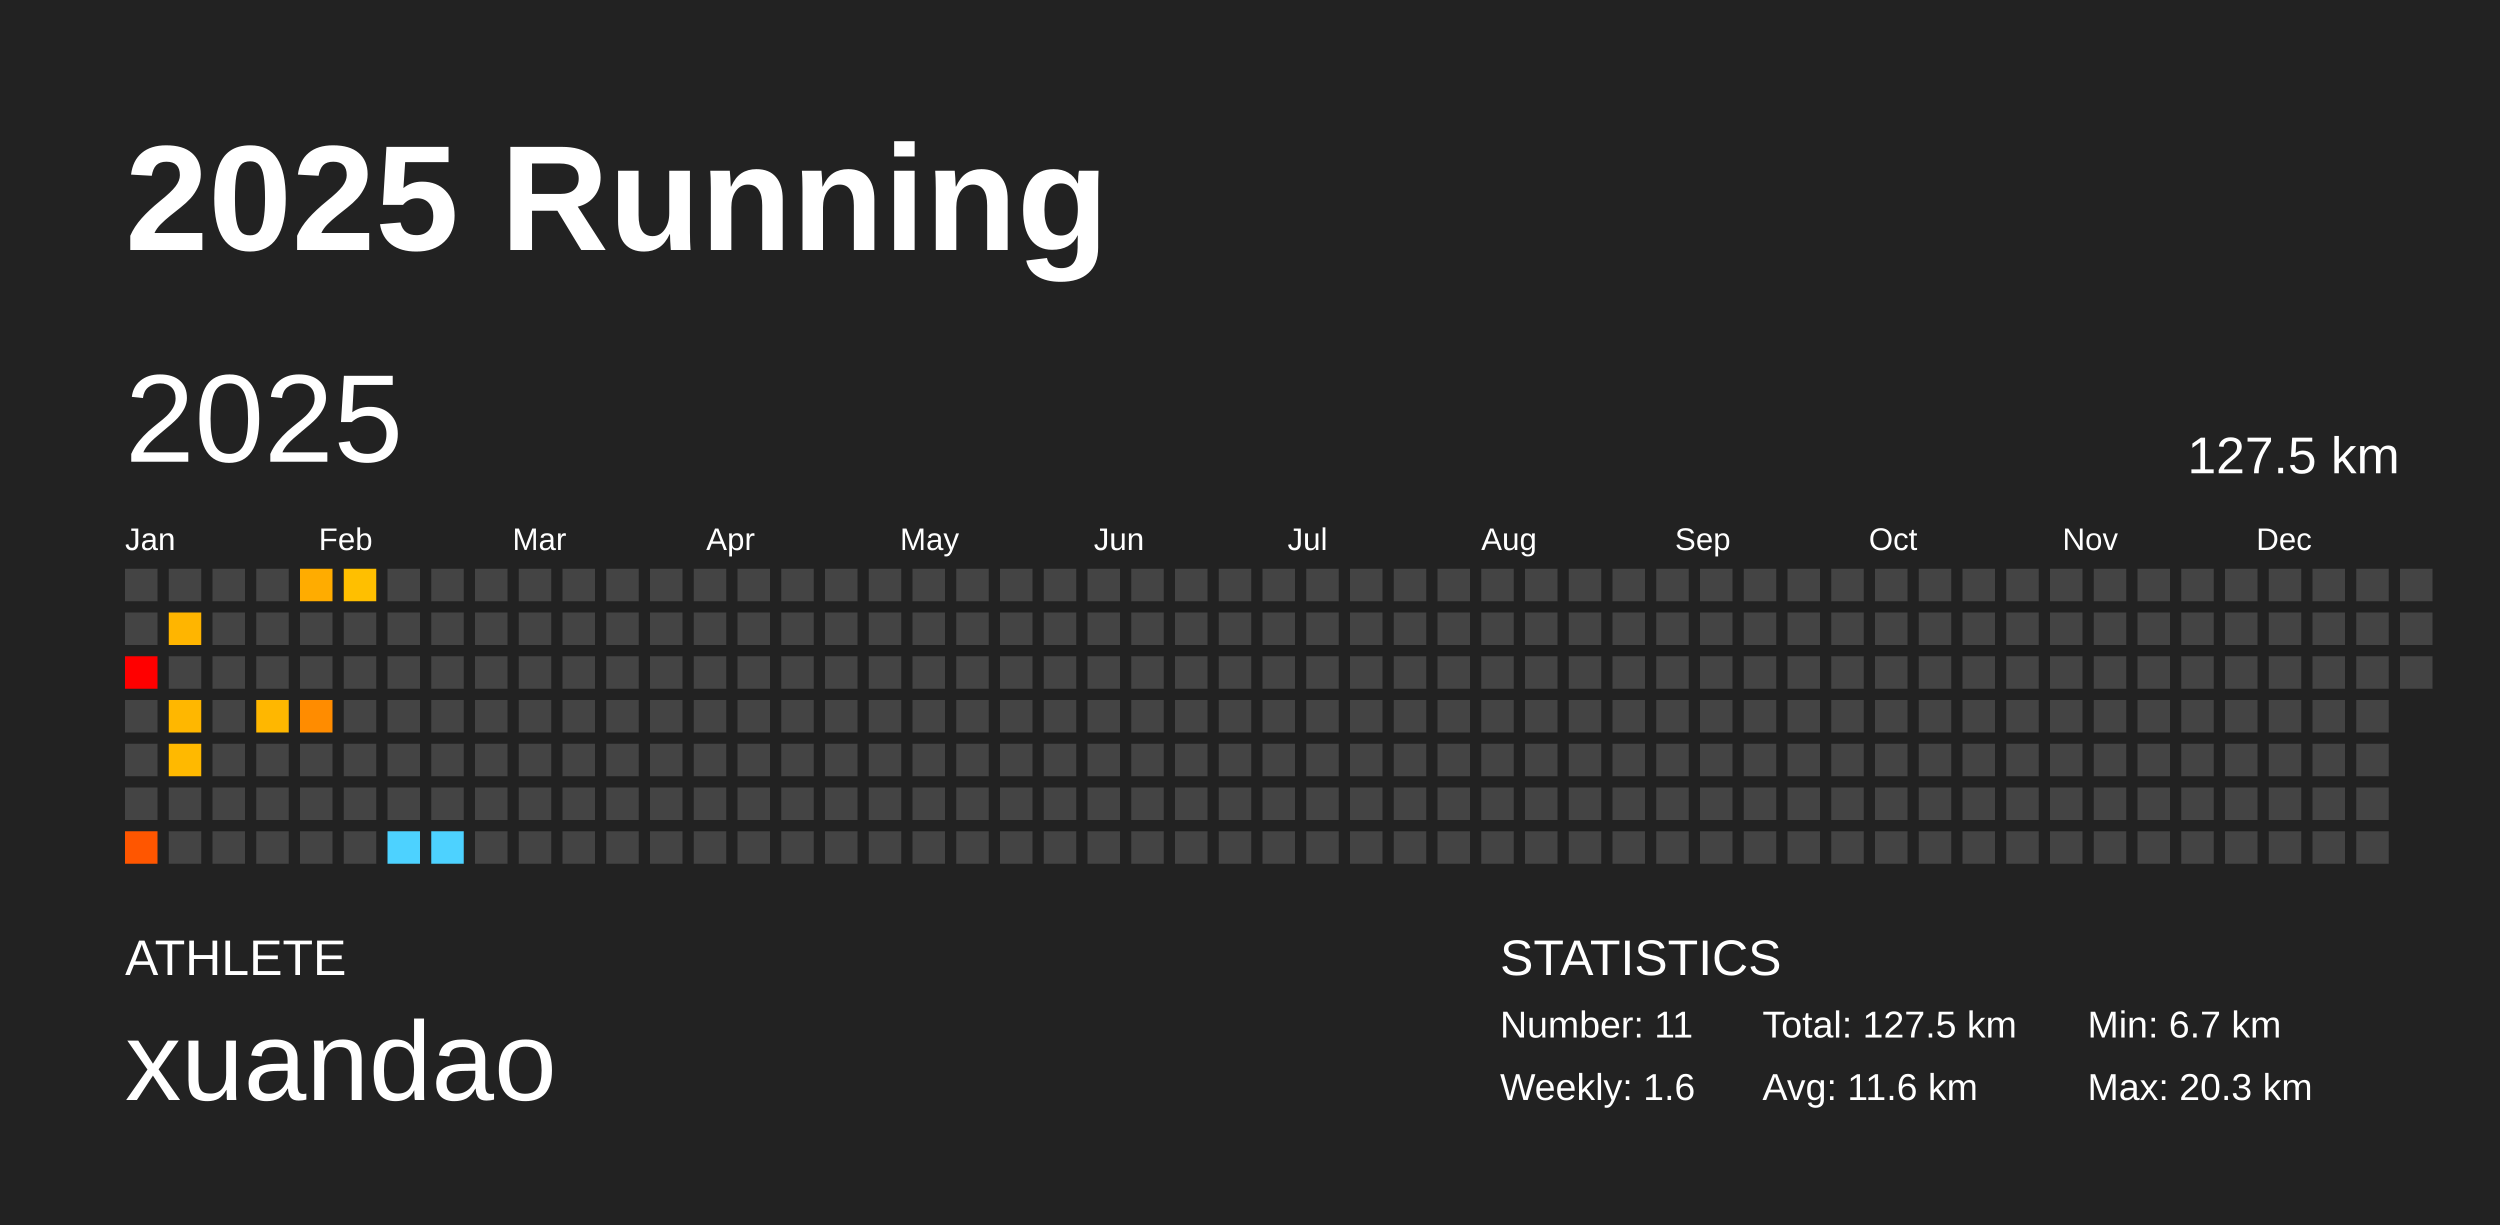
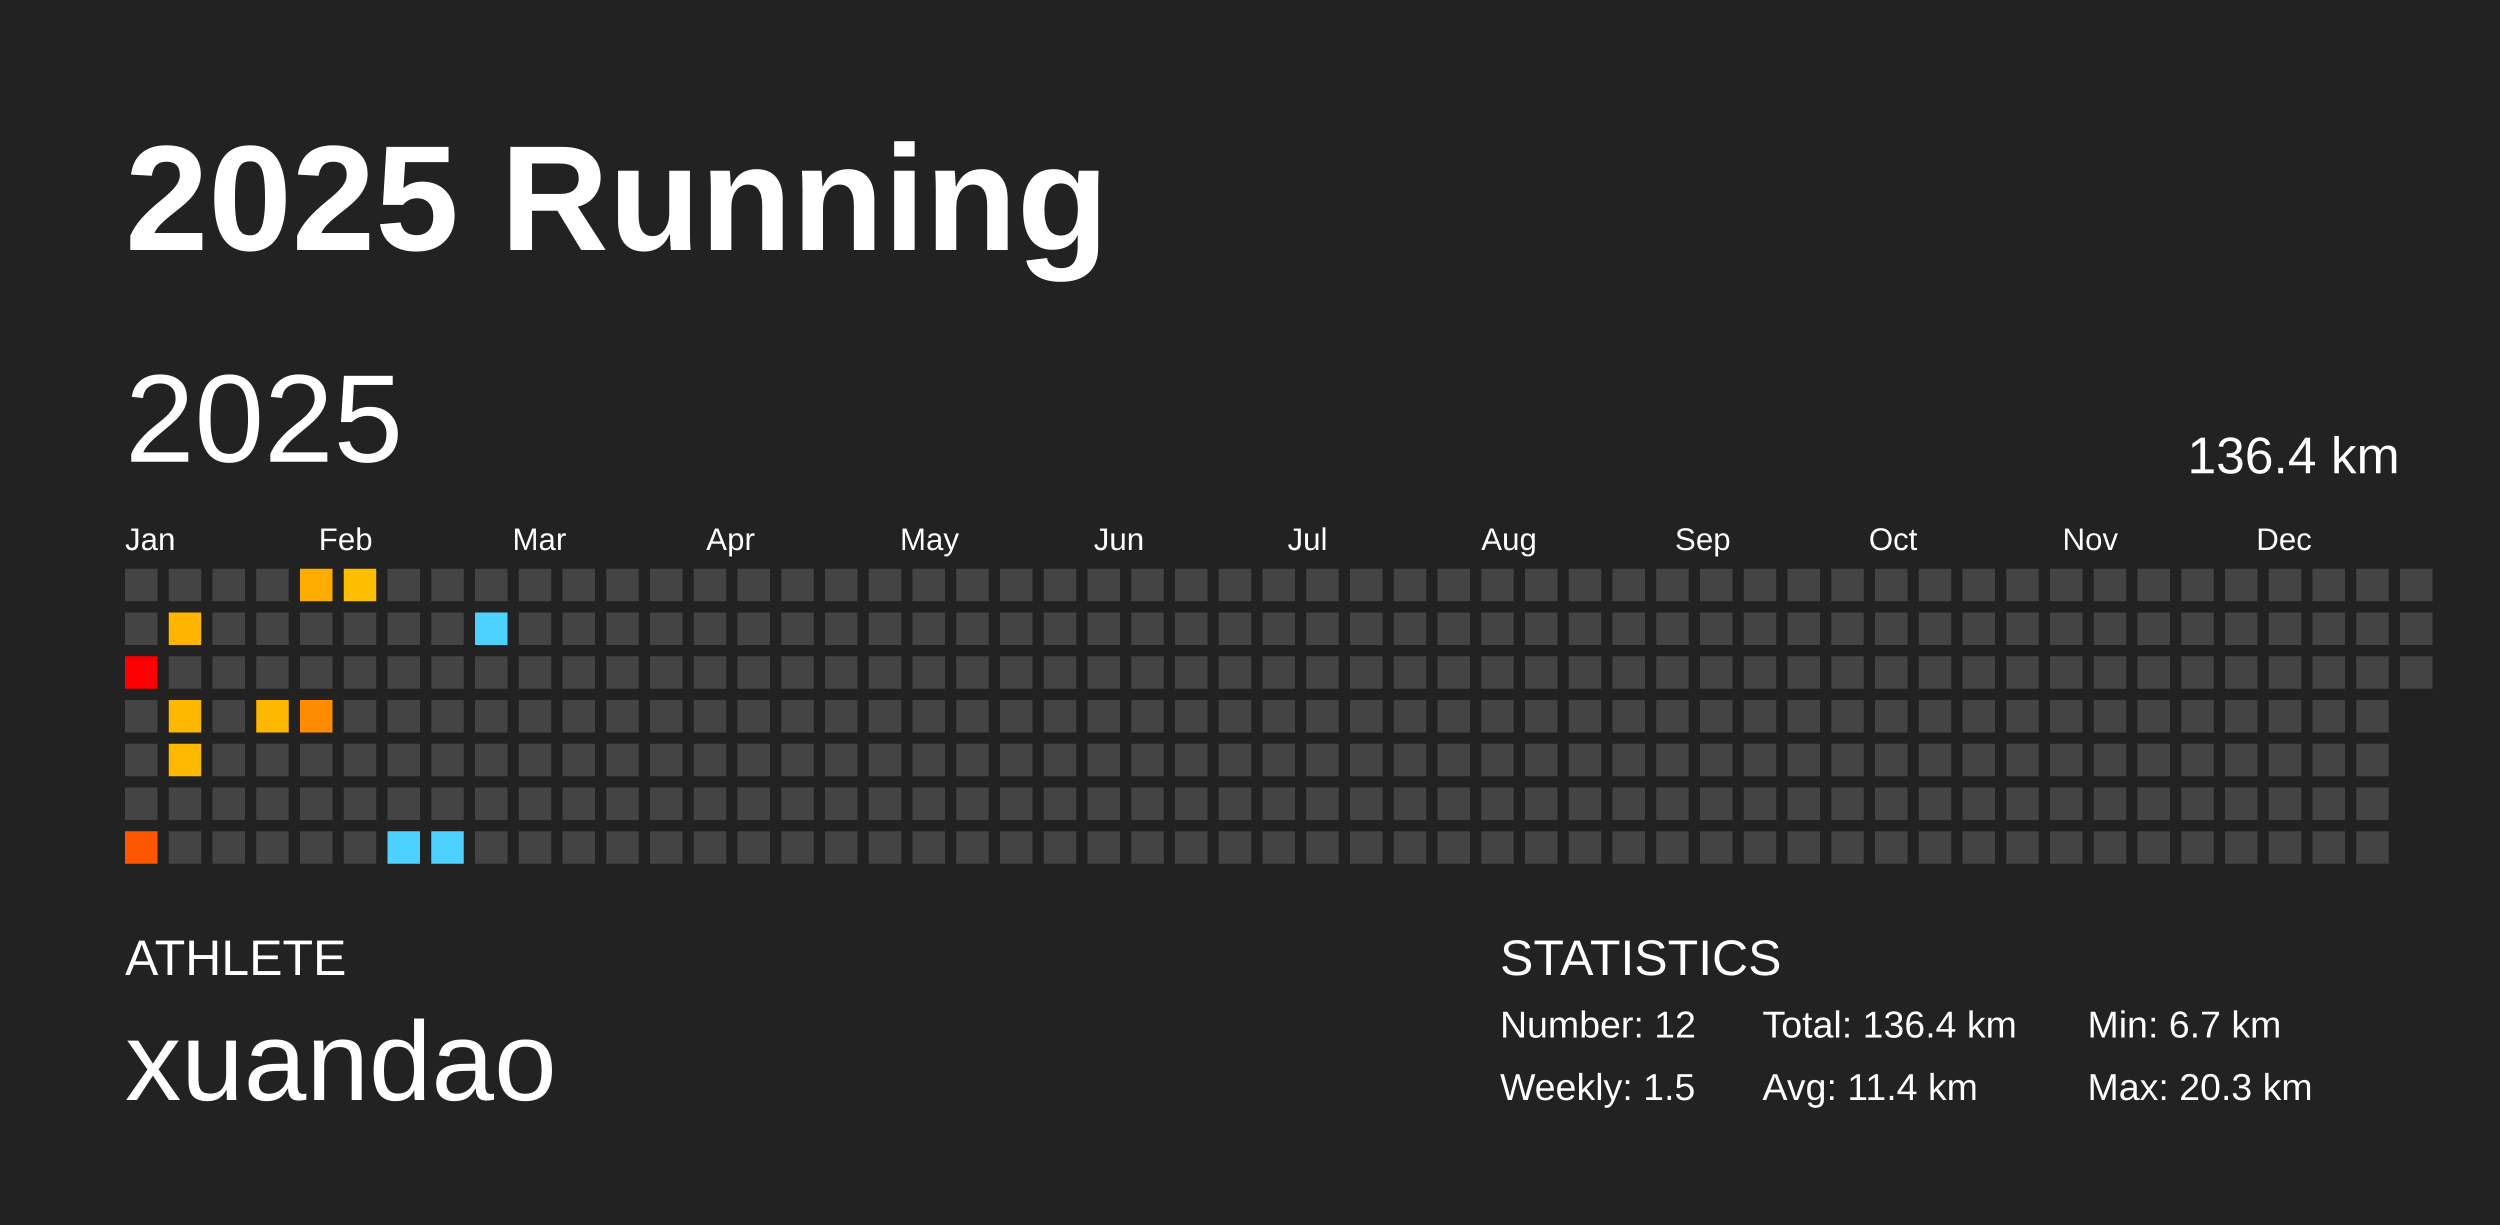
<svg xmlns="http://www.w3.org/2000/svg" baseProfile="full" height="98mm" version="1.1" viewBox="0,0,200,98" width="200mm">
  <defs />
  <rect fill="#222222" height="98" width="200" x="0" y="0" />
  <text fill="#FFFFFF" style="font-size:12px; font-family:Arial; font-weight:bold;" x="10" y="20">2025 Running</text>
  <text fill="#FFFFFF" style="font-size:4px; font-family:Arial" x="10" y="78">ATHLETE</text>
  <text fill="#FFFFFF" style="font-size:9px; font-family:Arial" x="10" y="88">xuandao</text>
  <text fill="#FFFFFF" style="font-size:4px; font-family:Arial" x="120" y="78">STATISTICS</text>
-   <text fill="#FFFFFF" style="font-size:3px; font-family:Arial" x="120" y="83">Number: 11</text>
-   <text fill="#FFFFFF" style="font-size:3px; font-family:Arial" x="120" y="88">Weekly: 1.6</text>
-   <text fill="#FFFFFF" style="font-size:3px; font-family:Arial" x="141" y="83">Total: 127.5 km</text>
-   <text fill="#FFFFFF" style="font-size:3px; font-family:Arial" x="141" y="88">Avg: 11.6 km</text>
+   <text fill="#FFFFFF" style="font-size:3px; font-family:Arial" x="120" y="83">Number: 12</text>
+   <text fill="#FFFFFF" style="font-size:3px; font-family:Arial" x="120" y="88">Weekly: 1.5</text>
+   <text fill="#FFFFFF" style="font-size:3px; font-family:Arial" x="141" y="83">Total: 136.4 km</text>
+   <text fill="#FFFFFF" style="font-size:3px; font-family:Arial" x="141" y="88">Avg: 11.4 km</text>
  <text fill="#FFFFFF" style="font-size:3px; font-family:Arial" x="167" y="83">Min: 6.7 km</text>
  <text fill="#FFFFFF" style="font-size:3px; font-family:Arial" x="167" y="88">Max: 20.3 km</text>
  <text dominant-baseline="hanging" fill="#FFFFFF" style="font-size:10.0px; font-family:Arial;" x="10" y="30">2025</text>
-   <text dominant-baseline="hanging" fill="#FFFFFF" style="font-size:4.125px; font-family:Arial;" x="175" y="35">127.5 km</text>
+   <text dominant-baseline="hanging" fill="#FFFFFF" style="font-size:4.125px; font-family:Arial;" x="175" y="35">136.4 km</text>
  <text fill="#FFFFFF" style="font-size:2.5px; font-family:Arial" x="10.0" y="44">Jan</text>
  <text fill="#FFFFFF" style="font-size:2.5px; font-family:Arial" x="25.5" y="44">Feb</text>
  <text fill="#FFFFFF" style="font-size:2.5px; font-family:Arial" x="41.0" y="44">Mar</text>
  <text fill="#FFFFFF" style="font-size:2.5px; font-family:Arial" x="56.5" y="44">Apr</text>
  <text fill="#FFFFFF" style="font-size:2.5px; font-family:Arial" x="72.0" y="44">May</text>
  <text fill="#FFFFFF" style="font-size:2.5px; font-family:Arial" x="87.5" y="44">Jun</text>
  <text fill="#FFFFFF" style="font-size:2.5px; font-family:Arial" x="103.0" y="44">Jul</text>
  <text fill="#FFFFFF" style="font-size:2.5px; font-family:Arial" x="118.5" y="44">Aug</text>
  <text fill="#FFFFFF" style="font-size:2.5px; font-family:Arial" x="134.0" y="44">Sep</text>
  <text fill="#FFFFFF" style="font-size:2.5px; font-family:Arial" x="149.5" y="44">Oct</text>
  <text fill="#FFFFFF" style="font-size:2.5px; font-family:Arial" x="165.0" y="44">Nov</text>
  <text fill="#FFFFFF" style="font-size:2.5px; font-family:Arial" x="180.5" y="44">Dec</text>
  <rect fill="#444444" height="2.6" width="2.6" x="10.0" y="45.5" />
  <rect fill="#444444" height="2.6" width="2.6" x="10.0" y="49.0" />
  <rect fill="red" height="2.6" width="2.6" x="10.0" y="52.5" />
  <rect fill="#444444" height="2.6" width="2.6" x="10.0" y="56.0" />
  <rect fill="#444444" height="2.6" width="2.6" x="10.0" y="59.5" />
  <rect fill="#444444" height="2.6" width="2.6" x="10.0" y="63.0" />
  <rect fill="#ff5600" height="2.6" width="2.6" x="10.0" y="66.5" />
  <rect fill="#444444" height="2.6" width="2.6" x="13.5" y="45.5" />
  <rect fill="#ffb500" height="2.6" width="2.6" x="13.5" y="49.0" />
  <rect fill="#444444" height="2.6" width="2.6" x="13.5" y="52.5" />
  <rect fill="#ffb700" height="2.6" width="2.6" x="13.5" y="56.0" />
  <rect fill="#ffb900" height="2.6" width="2.6" x="13.5" y="59.5" />
  <rect fill="#444444" height="2.6" width="2.6" x="13.5" y="63.0" />
  <rect fill="#444444" height="2.6" width="2.6" x="13.5" y="66.5" />
  <rect fill="#444444" height="2.6" width="2.6" x="17.0" y="45.5" />
  <rect fill="#444444" height="2.6" width="2.6" x="17.0" y="49.0" />
  <rect fill="#444444" height="2.6" width="2.6" x="17.0" y="52.5" />
  <rect fill="#444444" height="2.6" width="2.6" x="17.0" y="56.0" />
  <rect fill="#444444" height="2.6" width="2.6" x="17.0" y="59.5" />
  <rect fill="#444444" height="2.6" width="2.6" x="17.0" y="63.0" />
  <rect fill="#444444" height="2.6" width="2.6" x="17.0" y="66.5" />
  <rect fill="#444444" height="2.6" width="2.6" x="20.5" y="45.5" />
  <rect fill="#444444" height="2.6" width="2.6" x="20.5" y="49.0" />
  <rect fill="#444444" height="2.6" width="2.6" x="20.5" y="52.5" />
  <rect fill="#ffb700" height="2.6" width="2.6" x="20.5" y="56.0" />
  <rect fill="#444444" height="2.6" width="2.6" x="20.5" y="59.5" />
  <rect fill="#444444" height="2.6" width="2.6" x="20.5" y="63.0" />
  <rect fill="#444444" height="2.6" width="2.6" x="20.5" y="66.5" />
  <rect fill="#ffac00" height="2.6" width="2.6" x="24.0" y="45.5" />
  <rect fill="#444444" height="2.6" width="2.6" x="24.0" y="49.0" />
  <rect fill="#444444" height="2.6" width="2.6" x="24.0" y="52.5" />
  <rect fill="#ff8c00" height="2.6" width="2.6" x="24.0" y="56.0" />
  <rect fill="#444444" height="2.6" width="2.6" x="24.0" y="59.5" />
  <rect fill="#444444" height="2.6" width="2.6" x="24.0" y="63.0" />
  <rect fill="#444444" height="2.6" width="2.6" x="24.0" y="66.5" />
  <rect fill="#ffbf00" height="2.6" width="2.6" x="27.5" y="45.5" />
  <rect fill="#444444" height="2.6" width="2.6" x="27.5" y="49.0" />
  <rect fill="#444444" height="2.6" width="2.6" x="27.5" y="52.5" />
  <rect fill="#444444" height="2.6" width="2.6" x="27.5" y="56.0" />
  <rect fill="#444444" height="2.6" width="2.6" x="27.5" y="59.5" />
  <rect fill="#444444" height="2.6" width="2.6" x="27.5" y="63.0" />
  <rect fill="#444444" height="2.6" width="2.6" x="27.5" y="66.5" />
  <rect fill="#444444" height="2.6" width="2.6" x="31.0" y="45.5" />
  <rect fill="#444444" height="2.6" width="2.6" x="31.0" y="49.0" />
  <rect fill="#444444" height="2.6" width="2.6" x="31.0" y="52.5" />
  <rect fill="#444444" height="2.6" width="2.6" x="31.0" y="56.0" />
  <rect fill="#444444" height="2.6" width="2.6" x="31.0" y="59.5" />
  <rect fill="#444444" height="2.6" width="2.6" x="31.0" y="63.0" />
  <rect fill="#4dd2ff" height="2.6" width="2.6" x="31.0" y="66.5" />
  <rect fill="#444444" height="2.6" width="2.6" x="34.5" y="45.5" />
  <rect fill="#444444" height="2.6" width="2.6" x="34.5" y="49.0" />
  <rect fill="#444444" height="2.6" width="2.6" x="34.5" y="52.5" />
  <rect fill="#444444" height="2.6" width="2.6" x="34.5" y="56.0" />
  <rect fill="#444444" height="2.6" width="2.6" x="34.5" y="59.5" />
  <rect fill="#444444" height="2.6" width="2.6" x="34.5" y="63.0" />
  <rect fill="#4dd2ff" height="2.6" width="2.6" x="34.5" y="66.5" />
  <rect fill="#444444" height="2.6" width="2.6" x="38.0" y="45.5" />
-   <rect fill="#444444" height="2.6" width="2.6" x="38.0" y="49.0" />
+   <rect fill="#4dd2ff" height="2.6" width="2.6" x="38.0" y="49.0" />
  <rect fill="#444444" height="2.6" width="2.6" x="38.0" y="52.5" />
  <rect fill="#444444" height="2.6" width="2.6" x="38.0" y="56.0" />
  <rect fill="#444444" height="2.6" width="2.6" x="38.0" y="59.5" />
  <rect fill="#444444" height="2.6" width="2.6" x="38.0" y="63.0" />
  <rect fill="#444444" height="2.6" width="2.6" x="38.0" y="66.5" />
  <rect fill="#444444" height="2.6" width="2.6" x="41.5" y="45.5" />
  <rect fill="#444444" height="2.6" width="2.6" x="41.5" y="49.0" />
  <rect fill="#444444" height="2.6" width="2.6" x="41.5" y="52.5" />
  <rect fill="#444444" height="2.6" width="2.6" x="41.5" y="56.0" />
  <rect fill="#444444" height="2.6" width="2.6" x="41.5" y="59.5" />
  <rect fill="#444444" height="2.6" width="2.6" x="41.5" y="63.0" />
  <rect fill="#444444" height="2.6" width="2.6" x="41.5" y="66.5" />
  <rect fill="#444444" height="2.6" width="2.6" x="45.0" y="45.5" />
  <rect fill="#444444" height="2.6" width="2.6" x="45.0" y="49.0" />
  <rect fill="#444444" height="2.6" width="2.6" x="45.0" y="52.5" />
  <rect fill="#444444" height="2.6" width="2.6" x="45.0" y="56.0" />
  <rect fill="#444444" height="2.6" width="2.6" x="45.0" y="59.5" />
  <rect fill="#444444" height="2.6" width="2.6" x="45.0" y="63.0" />
  <rect fill="#444444" height="2.6" width="2.6" x="45.0" y="66.5" />
  <rect fill="#444444" height="2.6" width="2.6" x="48.5" y="45.5" />
  <rect fill="#444444" height="2.6" width="2.6" x="48.5" y="49.0" />
  <rect fill="#444444" height="2.6" width="2.6" x="48.5" y="52.5" />
  <rect fill="#444444" height="2.6" width="2.6" x="48.5" y="56.0" />
  <rect fill="#444444" height="2.6" width="2.6" x="48.5" y="59.5" />
  <rect fill="#444444" height="2.6" width="2.6" x="48.5" y="63.0" />
  <rect fill="#444444" height="2.6" width="2.6" x="48.5" y="66.5" />
  <rect fill="#444444" height="2.6" width="2.6" x="52.0" y="45.5" />
  <rect fill="#444444" height="2.6" width="2.6" x="52.0" y="49.0" />
  <rect fill="#444444" height="2.6" width="2.6" x="52.0" y="52.5" />
  <rect fill="#444444" height="2.6" width="2.6" x="52.0" y="56.0" />
  <rect fill="#444444" height="2.6" width="2.6" x="52.0" y="59.5" />
  <rect fill="#444444" height="2.6" width="2.6" x="52.0" y="63.0" />
  <rect fill="#444444" height="2.6" width="2.6" x="52.0" y="66.5" />
  <rect fill="#444444" height="2.6" width="2.6" x="55.5" y="45.5" />
  <rect fill="#444444" height="2.6" width="2.6" x="55.5" y="49.0" />
  <rect fill="#444444" height="2.6" width="2.6" x="55.5" y="52.5" />
  <rect fill="#444444" height="2.6" width="2.6" x="55.5" y="56.0" />
  <rect fill="#444444" height="2.6" width="2.6" x="55.5" y="59.5" />
  <rect fill="#444444" height="2.6" width="2.6" x="55.5" y="63.0" />
  <rect fill="#444444" height="2.6" width="2.6" x="55.5" y="66.5" />
  <rect fill="#444444" height="2.6" width="2.6" x="59.0" y="45.5" />
  <rect fill="#444444" height="2.6" width="2.6" x="59.0" y="49.0" />
  <rect fill="#444444" height="2.6" width="2.6" x="59.0" y="52.5" />
  <rect fill="#444444" height="2.6" width="2.6" x="59.0" y="56.0" />
  <rect fill="#444444" height="2.6" width="2.6" x="59.0" y="59.5" />
  <rect fill="#444444" height="2.6" width="2.6" x="59.0" y="63.0" />
  <rect fill="#444444" height="2.6" width="2.6" x="59.0" y="66.5" />
  <rect fill="#444444" height="2.6" width="2.6" x="62.5" y="45.5" />
  <rect fill="#444444" height="2.6" width="2.6" x="62.5" y="49.0" />
  <rect fill="#444444" height="2.6" width="2.6" x="62.5" y="52.5" />
  <rect fill="#444444" height="2.6" width="2.6" x="62.5" y="56.0" />
  <rect fill="#444444" height="2.6" width="2.6" x="62.5" y="59.5" />
  <rect fill="#444444" height="2.6" width="2.6" x="62.5" y="63.0" />
  <rect fill="#444444" height="2.6" width="2.6" x="62.5" y="66.5" />
  <rect fill="#444444" height="2.6" width="2.6" x="66.0" y="45.5" />
  <rect fill="#444444" height="2.6" width="2.6" x="66.0" y="49.0" />
  <rect fill="#444444" height="2.6" width="2.6" x="66.0" y="52.5" />
  <rect fill="#444444" height="2.6" width="2.6" x="66.0" y="56.0" />
  <rect fill="#444444" height="2.6" width="2.6" x="66.0" y="59.5" />
  <rect fill="#444444" height="2.6" width="2.6" x="66.0" y="63.0" />
  <rect fill="#444444" height="2.6" width="2.6" x="66.0" y="66.5" />
  <rect fill="#444444" height="2.6" width="2.6" x="69.5" y="45.5" />
  <rect fill="#444444" height="2.6" width="2.6" x="69.5" y="49.0" />
  <rect fill="#444444" height="2.6" width="2.6" x="69.5" y="52.5" />
  <rect fill="#444444" height="2.6" width="2.6" x="69.5" y="56.0" />
  <rect fill="#444444" height="2.6" width="2.6" x="69.5" y="59.5" />
  <rect fill="#444444" height="2.6" width="2.6" x="69.5" y="63.0" />
  <rect fill="#444444" height="2.6" width="2.6" x="69.5" y="66.5" />
  <rect fill="#444444" height="2.6" width="2.6" x="73.0" y="45.5" />
  <rect fill="#444444" height="2.6" width="2.6" x="73.0" y="49.0" />
  <rect fill="#444444" height="2.6" width="2.6" x="73.0" y="52.5" />
  <rect fill="#444444" height="2.6" width="2.6" x="73.0" y="56.0" />
  <rect fill="#444444" height="2.6" width="2.6" x="73.0" y="59.5" />
  <rect fill="#444444" height="2.6" width="2.6" x="73.0" y="63.0" />
  <rect fill="#444444" height="2.6" width="2.6" x="73.0" y="66.5" />
  <rect fill="#444444" height="2.6" width="2.6" x="76.5" y="45.5" />
  <rect fill="#444444" height="2.6" width="2.6" x="76.5" y="49.0" />
  <rect fill="#444444" height="2.6" width="2.6" x="76.5" y="52.5" />
  <rect fill="#444444" height="2.6" width="2.6" x="76.5" y="56.0" />
  <rect fill="#444444" height="2.6" width="2.6" x="76.5" y="59.5" />
  <rect fill="#444444" height="2.6" width="2.6" x="76.5" y="63.0" />
  <rect fill="#444444" height="2.6" width="2.6" x="76.5" y="66.5" />
  <rect fill="#444444" height="2.6" width="2.6" x="80.0" y="45.5" />
  <rect fill="#444444" height="2.6" width="2.6" x="80.0" y="49.0" />
  <rect fill="#444444" height="2.6" width="2.6" x="80.0" y="52.5" />
  <rect fill="#444444" height="2.6" width="2.6" x="80.0" y="56.0" />
  <rect fill="#444444" height="2.6" width="2.6" x="80.0" y="59.5" />
  <rect fill="#444444" height="2.6" width="2.6" x="80.0" y="63.0" />
  <rect fill="#444444" height="2.6" width="2.6" x="80.0" y="66.5" />
  <rect fill="#444444" height="2.6" width="2.6" x="83.5" y="45.5" />
  <rect fill="#444444" height="2.6" width="2.6" x="83.5" y="49.0" />
  <rect fill="#444444" height="2.6" width="2.6" x="83.5" y="52.5" />
  <rect fill="#444444" height="2.6" width="2.6" x="83.5" y="56.0" />
  <rect fill="#444444" height="2.6" width="2.6" x="83.5" y="59.5" />
  <rect fill="#444444" height="2.6" width="2.6" x="83.5" y="63.0" />
  <rect fill="#444444" height="2.6" width="2.6" x="83.5" y="66.5" />
  <rect fill="#444444" height="2.6" width="2.6" x="87.0" y="45.5" />
  <rect fill="#444444" height="2.6" width="2.6" x="87.0" y="49.0" />
  <rect fill="#444444" height="2.6" width="2.6" x="87.0" y="52.5" />
  <rect fill="#444444" height="2.6" width="2.6" x="87.0" y="56.0" />
  <rect fill="#444444" height="2.6" width="2.6" x="87.0" y="59.5" />
  <rect fill="#444444" height="2.6" width="2.6" x="87.0" y="63.0" />
  <rect fill="#444444" height="2.6" width="2.6" x="87.0" y="66.5" />
  <rect fill="#444444" height="2.6" width="2.6" x="90.5" y="45.5" />
  <rect fill="#444444" height="2.6" width="2.6" x="90.5" y="49.0" />
  <rect fill="#444444" height="2.6" width="2.6" x="90.5" y="52.5" />
  <rect fill="#444444" height="2.6" width="2.6" x="90.5" y="56.0" />
  <rect fill="#444444" height="2.6" width="2.6" x="90.5" y="59.5" />
  <rect fill="#444444" height="2.6" width="2.6" x="90.5" y="63.0" />
  <rect fill="#444444" height="2.6" width="2.6" x="90.5" y="66.5" />
  <rect fill="#444444" height="2.6" width="2.6" x="94.0" y="45.5" />
  <rect fill="#444444" height="2.6" width="2.6" x="94.0" y="49.0" />
  <rect fill="#444444" height="2.6" width="2.6" x="94.0" y="52.5" />
  <rect fill="#444444" height="2.6" width="2.6" x="94.0" y="56.0" />
  <rect fill="#444444" height="2.6" width="2.6" x="94.0" y="59.5" />
  <rect fill="#444444" height="2.6" width="2.6" x="94.0" y="63.0" />
  <rect fill="#444444" height="2.6" width="2.6" x="94.0" y="66.5" />
  <rect fill="#444444" height="2.6" width="2.6" x="97.5" y="45.5" />
  <rect fill="#444444" height="2.6" width="2.6" x="97.5" y="49.0" />
  <rect fill="#444444" height="2.6" width="2.6" x="97.5" y="52.5" />
  <rect fill="#444444" height="2.6" width="2.6" x="97.5" y="56.0" />
  <rect fill="#444444" height="2.6" width="2.6" x="97.5" y="59.5" />
  <rect fill="#444444" height="2.6" width="2.6" x="97.5" y="63.0" />
  <rect fill="#444444" height="2.6" width="2.6" x="97.5" y="66.5" />
  <rect fill="#444444" height="2.6" width="2.6" x="101.0" y="45.5" />
  <rect fill="#444444" height="2.6" width="2.6" x="101.0" y="49.0" />
  <rect fill="#444444" height="2.6" width="2.6" x="101.0" y="52.5" />
  <rect fill="#444444" height="2.6" width="2.6" x="101.0" y="56.0" />
  <rect fill="#444444" height="2.6" width="2.6" x="101.0" y="59.5" />
  <rect fill="#444444" height="2.6" width="2.6" x="101.0" y="63.0" />
  <rect fill="#444444" height="2.6" width="2.6" x="101.0" y="66.5" />
  <rect fill="#444444" height="2.6" width="2.6" x="104.5" y="45.5" />
  <rect fill="#444444" height="2.6" width="2.6" x="104.5" y="49.0" />
  <rect fill="#444444" height="2.6" width="2.6" x="104.5" y="52.5" />
  <rect fill="#444444" height="2.6" width="2.6" x="104.5" y="56.0" />
  <rect fill="#444444" height="2.6" width="2.6" x="104.5" y="59.5" />
  <rect fill="#444444" height="2.6" width="2.6" x="104.5" y="63.0" />
  <rect fill="#444444" height="2.6" width="2.6" x="104.5" y="66.5" />
  <rect fill="#444444" height="2.6" width="2.6" x="108.0" y="45.5" />
  <rect fill="#444444" height="2.6" width="2.6" x="108.0" y="49.0" />
  <rect fill="#444444" height="2.6" width="2.6" x="108.0" y="52.5" />
  <rect fill="#444444" height="2.6" width="2.6" x="108.0" y="56.0" />
  <rect fill="#444444" height="2.6" width="2.6" x="108.0" y="59.5" />
  <rect fill="#444444" height="2.6" width="2.6" x="108.0" y="63.0" />
  <rect fill="#444444" height="2.6" width="2.6" x="108.0" y="66.5" />
  <rect fill="#444444" height="2.6" width="2.6" x="111.5" y="45.5" />
  <rect fill="#444444" height="2.6" width="2.6" x="111.5" y="49.0" />
  <rect fill="#444444" height="2.6" width="2.6" x="111.5" y="52.5" />
  <rect fill="#444444" height="2.6" width="2.6" x="111.5" y="56.0" />
  <rect fill="#444444" height="2.6" width="2.6" x="111.5" y="59.5" />
  <rect fill="#444444" height="2.6" width="2.6" x="111.5" y="63.0" />
  <rect fill="#444444" height="2.6" width="2.6" x="111.5" y="66.5" />
  <rect fill="#444444" height="2.6" width="2.6" x="115.0" y="45.5" />
  <rect fill="#444444" height="2.6" width="2.6" x="115.0" y="49.0" />
  <rect fill="#444444" height="2.6" width="2.6" x="115.0" y="52.5" />
  <rect fill="#444444" height="2.6" width="2.6" x="115.0" y="56.0" />
  <rect fill="#444444" height="2.6" width="2.6" x="115.0" y="59.5" />
  <rect fill="#444444" height="2.6" width="2.6" x="115.0" y="63.0" />
  <rect fill="#444444" height="2.6" width="2.6" x="115.0" y="66.5" />
  <rect fill="#444444" height="2.6" width="2.6" x="118.5" y="45.5" />
  <rect fill="#444444" height="2.6" width="2.6" x="118.5" y="49.0" />
  <rect fill="#444444" height="2.6" width="2.6" x="118.5" y="52.5" />
  <rect fill="#444444" height="2.6" width="2.6" x="118.5" y="56.0" />
  <rect fill="#444444" height="2.6" width="2.6" x="118.5" y="59.5" />
  <rect fill="#444444" height="2.6" width="2.6" x="118.5" y="63.0" />
  <rect fill="#444444" height="2.6" width="2.6" x="118.5" y="66.5" />
  <rect fill="#444444" height="2.6" width="2.6" x="122.0" y="45.5" />
  <rect fill="#444444" height="2.6" width="2.6" x="122.0" y="49.0" />
  <rect fill="#444444" height="2.6" width="2.6" x="122.0" y="52.5" />
  <rect fill="#444444" height="2.6" width="2.6" x="122.0" y="56.0" />
  <rect fill="#444444" height="2.6" width="2.6" x="122.0" y="59.5" />
  <rect fill="#444444" height="2.6" width="2.6" x="122.0" y="63.0" />
  <rect fill="#444444" height="2.6" width="2.6" x="122.0" y="66.5" />
  <rect fill="#444444" height="2.6" width="2.6" x="125.5" y="45.5" />
  <rect fill="#444444" height="2.6" width="2.6" x="125.5" y="49.0" />
  <rect fill="#444444" height="2.6" width="2.6" x="125.5" y="52.5" />
  <rect fill="#444444" height="2.6" width="2.6" x="125.5" y="56.0" />
  <rect fill="#444444" height="2.6" width="2.6" x="125.5" y="59.5" />
  <rect fill="#444444" height="2.6" width="2.6" x="125.5" y="63.0" />
  <rect fill="#444444" height="2.6" width="2.6" x="125.5" y="66.5" />
  <rect fill="#444444" height="2.6" width="2.6" x="129.0" y="45.5" />
  <rect fill="#444444" height="2.6" width="2.6" x="129.0" y="49.0" />
  <rect fill="#444444" height="2.6" width="2.6" x="129.0" y="52.5" />
  <rect fill="#444444" height="2.6" width="2.6" x="129.0" y="56.0" />
  <rect fill="#444444" height="2.6" width="2.6" x="129.0" y="59.5" />
  <rect fill="#444444" height="2.6" width="2.6" x="129.0" y="63.0" />
  <rect fill="#444444" height="2.6" width="2.6" x="129.0" y="66.5" />
  <rect fill="#444444" height="2.6" width="2.6" x="132.5" y="45.5" />
  <rect fill="#444444" height="2.6" width="2.6" x="132.5" y="49.0" />
  <rect fill="#444444" height="2.6" width="2.6" x="132.5" y="52.5" />
  <rect fill="#444444" height="2.6" width="2.6" x="132.5" y="56.0" />
  <rect fill="#444444" height="2.6" width="2.6" x="132.5" y="59.5" />
  <rect fill="#444444" height="2.6" width="2.6" x="132.5" y="63.0" />
  <rect fill="#444444" height="2.6" width="2.6" x="132.5" y="66.5" />
  <rect fill="#444444" height="2.6" width="2.6" x="136.0" y="45.5" />
  <rect fill="#444444" height="2.6" width="2.6" x="136.0" y="49.0" />
  <rect fill="#444444" height="2.6" width="2.6" x="136.0" y="52.5" />
  <rect fill="#444444" height="2.6" width="2.6" x="136.0" y="56.0" />
  <rect fill="#444444" height="2.6" width="2.6" x="136.0" y="59.5" />
  <rect fill="#444444" height="2.6" width="2.6" x="136.0" y="63.0" />
  <rect fill="#444444" height="2.6" width="2.6" x="136.0" y="66.5" />
  <rect fill="#444444" height="2.6" width="2.6" x="139.5" y="45.5" />
  <rect fill="#444444" height="2.6" width="2.6" x="139.5" y="49.0" />
  <rect fill="#444444" height="2.6" width="2.6" x="139.5" y="52.5" />
  <rect fill="#444444" height="2.6" width="2.6" x="139.5" y="56.0" />
  <rect fill="#444444" height="2.6" width="2.6" x="139.5" y="59.5" />
  <rect fill="#444444" height="2.6" width="2.6" x="139.5" y="63.0" />
  <rect fill="#444444" height="2.6" width="2.6" x="139.5" y="66.5" />
  <rect fill="#444444" height="2.6" width="2.6" x="143.0" y="45.5" />
  <rect fill="#444444" height="2.6" width="2.6" x="143.0" y="49.0" />
  <rect fill="#444444" height="2.6" width="2.6" x="143.0" y="52.5" />
  <rect fill="#444444" height="2.6" width="2.6" x="143.0" y="56.0" />
  <rect fill="#444444" height="2.6" width="2.6" x="143.0" y="59.5" />
  <rect fill="#444444" height="2.6" width="2.6" x="143.0" y="63.0" />
  <rect fill="#444444" height="2.6" width="2.6" x="143.0" y="66.5" />
  <rect fill="#444444" height="2.6" width="2.6" x="146.5" y="45.5" />
  <rect fill="#444444" height="2.6" width="2.6" x="146.5" y="49.0" />
  <rect fill="#444444" height="2.6" width="2.6" x="146.5" y="52.5" />
  <rect fill="#444444" height="2.6" width="2.6" x="146.5" y="56.0" />
  <rect fill="#444444" height="2.6" width="2.6" x="146.5" y="59.5" />
  <rect fill="#444444" height="2.6" width="2.6" x="146.5" y="63.0" />
  <rect fill="#444444" height="2.6" width="2.6" x="146.5" y="66.5" />
  <rect fill="#444444" height="2.6" width="2.6" x="150.0" y="45.5" />
  <rect fill="#444444" height="2.6" width="2.6" x="150.0" y="49.0" />
  <rect fill="#444444" height="2.6" width="2.6" x="150.0" y="52.5" />
  <rect fill="#444444" height="2.6" width="2.6" x="150.0" y="56.0" />
  <rect fill="#444444" height="2.6" width="2.6" x="150.0" y="59.5" />
  <rect fill="#444444" height="2.6" width="2.6" x="150.0" y="63.0" />
  <rect fill="#444444" height="2.6" width="2.6" x="150.0" y="66.5" />
  <rect fill="#444444" height="2.6" width="2.6" x="153.5" y="45.5" />
  <rect fill="#444444" height="2.6" width="2.6" x="153.5" y="49.0" />
  <rect fill="#444444" height="2.6" width="2.6" x="153.5" y="52.5" />
  <rect fill="#444444" height="2.6" width="2.6" x="153.5" y="56.0" />
  <rect fill="#444444" height="2.6" width="2.6" x="153.5" y="59.5" />
  <rect fill="#444444" height="2.6" width="2.6" x="153.5" y="63.0" />
  <rect fill="#444444" height="2.6" width="2.6" x="153.5" y="66.5" />
  <rect fill="#444444" height="2.6" width="2.6" x="157.0" y="45.5" />
  <rect fill="#444444" height="2.6" width="2.6" x="157.0" y="49.0" />
  <rect fill="#444444" height="2.6" width="2.6" x="157.0" y="52.5" />
  <rect fill="#444444" height="2.6" width="2.6" x="157.0" y="56.0" />
  <rect fill="#444444" height="2.6" width="2.6" x="157.0" y="59.5" />
  <rect fill="#444444" height="2.6" width="2.6" x="157.0" y="63.0" />
  <rect fill="#444444" height="2.6" width="2.6" x="157.0" y="66.5" />
  <rect fill="#444444" height="2.6" width="2.6" x="160.5" y="45.5" />
  <rect fill="#444444" height="2.6" width="2.6" x="160.5" y="49.0" />
  <rect fill="#444444" height="2.6" width="2.6" x="160.5" y="52.5" />
  <rect fill="#444444" height="2.6" width="2.6" x="160.5" y="56.0" />
  <rect fill="#444444" height="2.6" width="2.6" x="160.5" y="59.5" />
  <rect fill="#444444" height="2.6" width="2.6" x="160.5" y="63.0" />
  <rect fill="#444444" height="2.6" width="2.6" x="160.5" y="66.5" />
  <rect fill="#444444" height="2.6" width="2.6" x="164.0" y="45.5" />
  <rect fill="#444444" height="2.6" width="2.6" x="164.0" y="49.0" />
  <rect fill="#444444" height="2.6" width="2.6" x="164.0" y="52.5" />
  <rect fill="#444444" height="2.6" width="2.6" x="164.0" y="56.0" />
  <rect fill="#444444" height="2.6" width="2.6" x="164.0" y="59.5" />
  <rect fill="#444444" height="2.6" width="2.6" x="164.0" y="63.0" />
  <rect fill="#444444" height="2.6" width="2.6" x="164.0" y="66.5" />
  <rect fill="#444444" height="2.6" width="2.6" x="167.5" y="45.5" />
  <rect fill="#444444" height="2.6" width="2.6" x="167.5" y="49.0" />
  <rect fill="#444444" height="2.6" width="2.6" x="167.5" y="52.5" />
  <rect fill="#444444" height="2.6" width="2.6" x="167.5" y="56.0" />
  <rect fill="#444444" height="2.6" width="2.6" x="167.5" y="59.5" />
  <rect fill="#444444" height="2.6" width="2.6" x="167.5" y="63.0" />
  <rect fill="#444444" height="2.6" width="2.6" x="167.5" y="66.5" />
  <rect fill="#444444" height="2.6" width="2.6" x="171.0" y="45.5" />
  <rect fill="#444444" height="2.6" width="2.6" x="171.0" y="49.0" />
  <rect fill="#444444" height="2.6" width="2.6" x="171.0" y="52.5" />
  <rect fill="#444444" height="2.6" width="2.6" x="171.0" y="56.0" />
  <rect fill="#444444" height="2.6" width="2.6" x="171.0" y="59.5" />
  <rect fill="#444444" height="2.6" width="2.6" x="171.0" y="63.0" />
  <rect fill="#444444" height="2.6" width="2.6" x="171.0" y="66.5" />
  <rect fill="#444444" height="2.6" width="2.6" x="174.5" y="45.5" />
  <rect fill="#444444" height="2.6" width="2.6" x="174.5" y="49.0" />
  <rect fill="#444444" height="2.6" width="2.6" x="174.5" y="52.5" />
  <rect fill="#444444" height="2.6" width="2.6" x="174.5" y="56.0" />
  <rect fill="#444444" height="2.6" width="2.6" x="174.5" y="59.5" />
  <rect fill="#444444" height="2.6" width="2.6" x="174.5" y="63.0" />
  <rect fill="#444444" height="2.6" width="2.6" x="174.5" y="66.5" />
  <rect fill="#444444" height="2.6" width="2.6" x="178.0" y="45.5" />
  <rect fill="#444444" height="2.6" width="2.6" x="178.0" y="49.0" />
  <rect fill="#444444" height="2.6" width="2.6" x="178.0" y="52.5" />
  <rect fill="#444444" height="2.6" width="2.6" x="178.0" y="56.0" />
  <rect fill="#444444" height="2.6" width="2.6" x="178.0" y="59.5" />
  <rect fill="#444444" height="2.6" width="2.6" x="178.0" y="63.0" />
  <rect fill="#444444" height="2.6" width="2.6" x="178.0" y="66.5" />
  <rect fill="#444444" height="2.6" width="2.6" x="181.5" y="45.5" />
  <rect fill="#444444" height="2.6" width="2.6" x="181.5" y="49.0" />
  <rect fill="#444444" height="2.6" width="2.6" x="181.5" y="52.5" />
  <rect fill="#444444" height="2.6" width="2.6" x="181.5" y="56.0" />
  <rect fill="#444444" height="2.6" width="2.6" x="181.5" y="59.5" />
  <rect fill="#444444" height="2.6" width="2.6" x="181.5" y="63.0" />
  <rect fill="#444444" height="2.6" width="2.6" x="181.5" y="66.5" />
  <rect fill="#444444" height="2.6" width="2.6" x="185.0" y="45.5" />
  <rect fill="#444444" height="2.6" width="2.6" x="185.0" y="49.0" />
  <rect fill="#444444" height="2.6" width="2.6" x="185.0" y="52.5" />
  <rect fill="#444444" height="2.6" width="2.6" x="185.0" y="56.0" />
  <rect fill="#444444" height="2.6" width="2.6" x="185.0" y="59.5" />
  <rect fill="#444444" height="2.6" width="2.6" x="185.0" y="63.0" />
  <rect fill="#444444" height="2.6" width="2.6" x="185.0" y="66.5" />
  <rect fill="#444444" height="2.6" width="2.6" x="188.5" y="45.5" />
  <rect fill="#444444" height="2.6" width="2.6" x="188.5" y="49.0" />
  <rect fill="#444444" height="2.6" width="2.6" x="188.5" y="52.5" />
  <rect fill="#444444" height="2.6" width="2.6" x="188.5" y="56.0" />
  <rect fill="#444444" height="2.6" width="2.6" x="188.5" y="59.5" />
  <rect fill="#444444" height="2.6" width="2.6" x="188.5" y="63.0" />
  <rect fill="#444444" height="2.6" width="2.6" x="188.5" y="66.5" />
  <rect fill="#444444" height="2.6" width="2.6" x="192.0" y="45.5" />
  <rect fill="#444444" height="2.6" width="2.6" x="192.0" y="49.0" />
  <rect fill="#444444" height="2.6" width="2.6" x="192.0" y="52.5" />
</svg>
